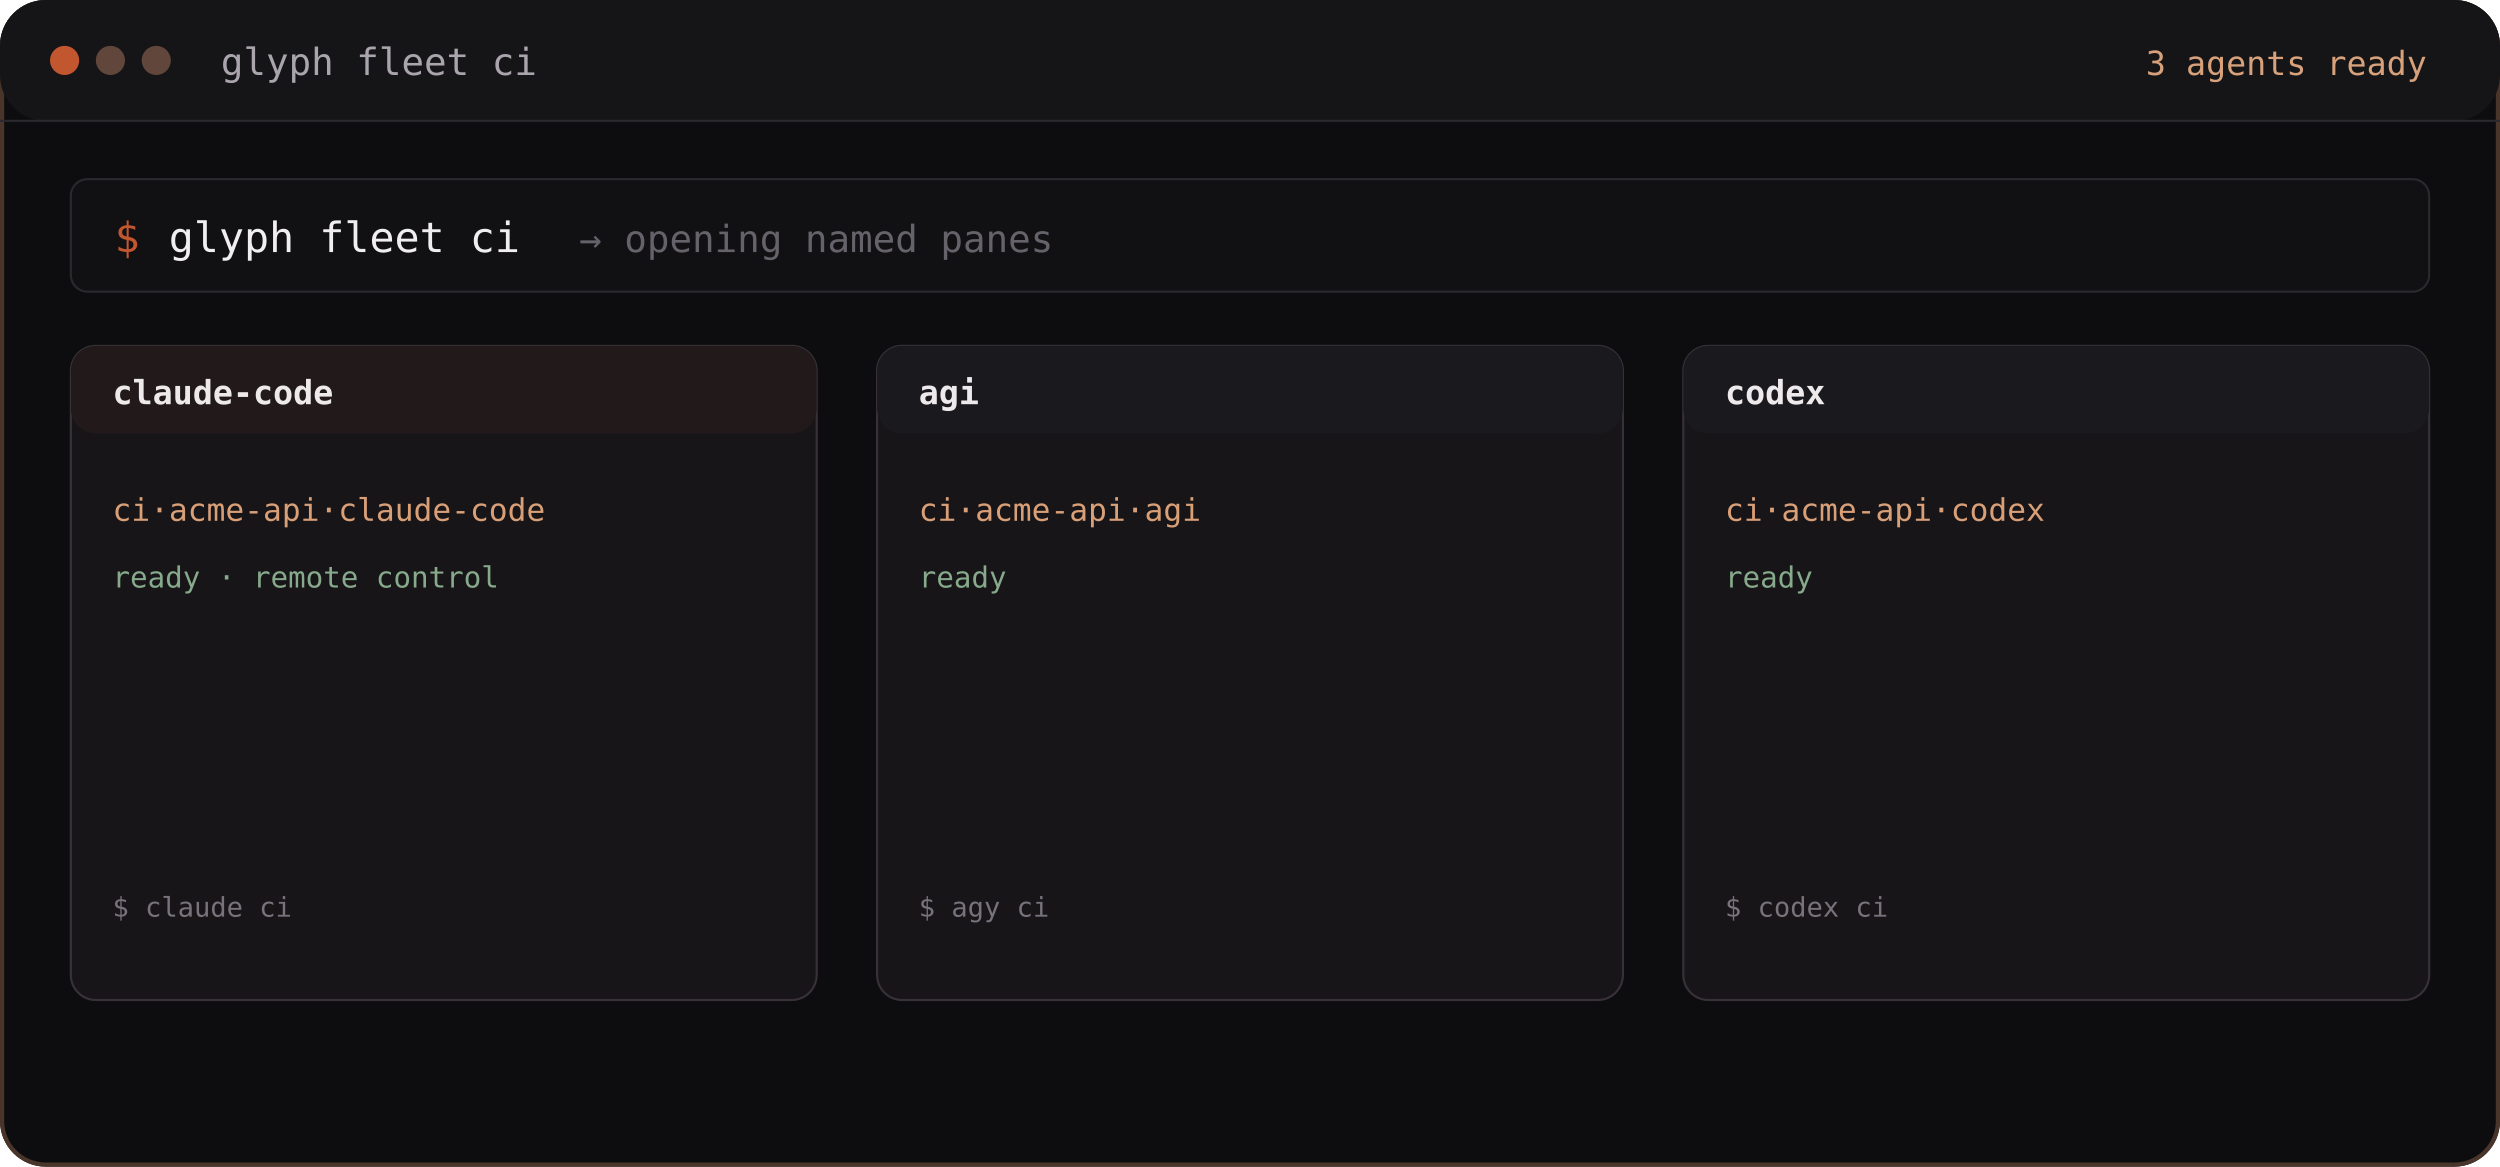
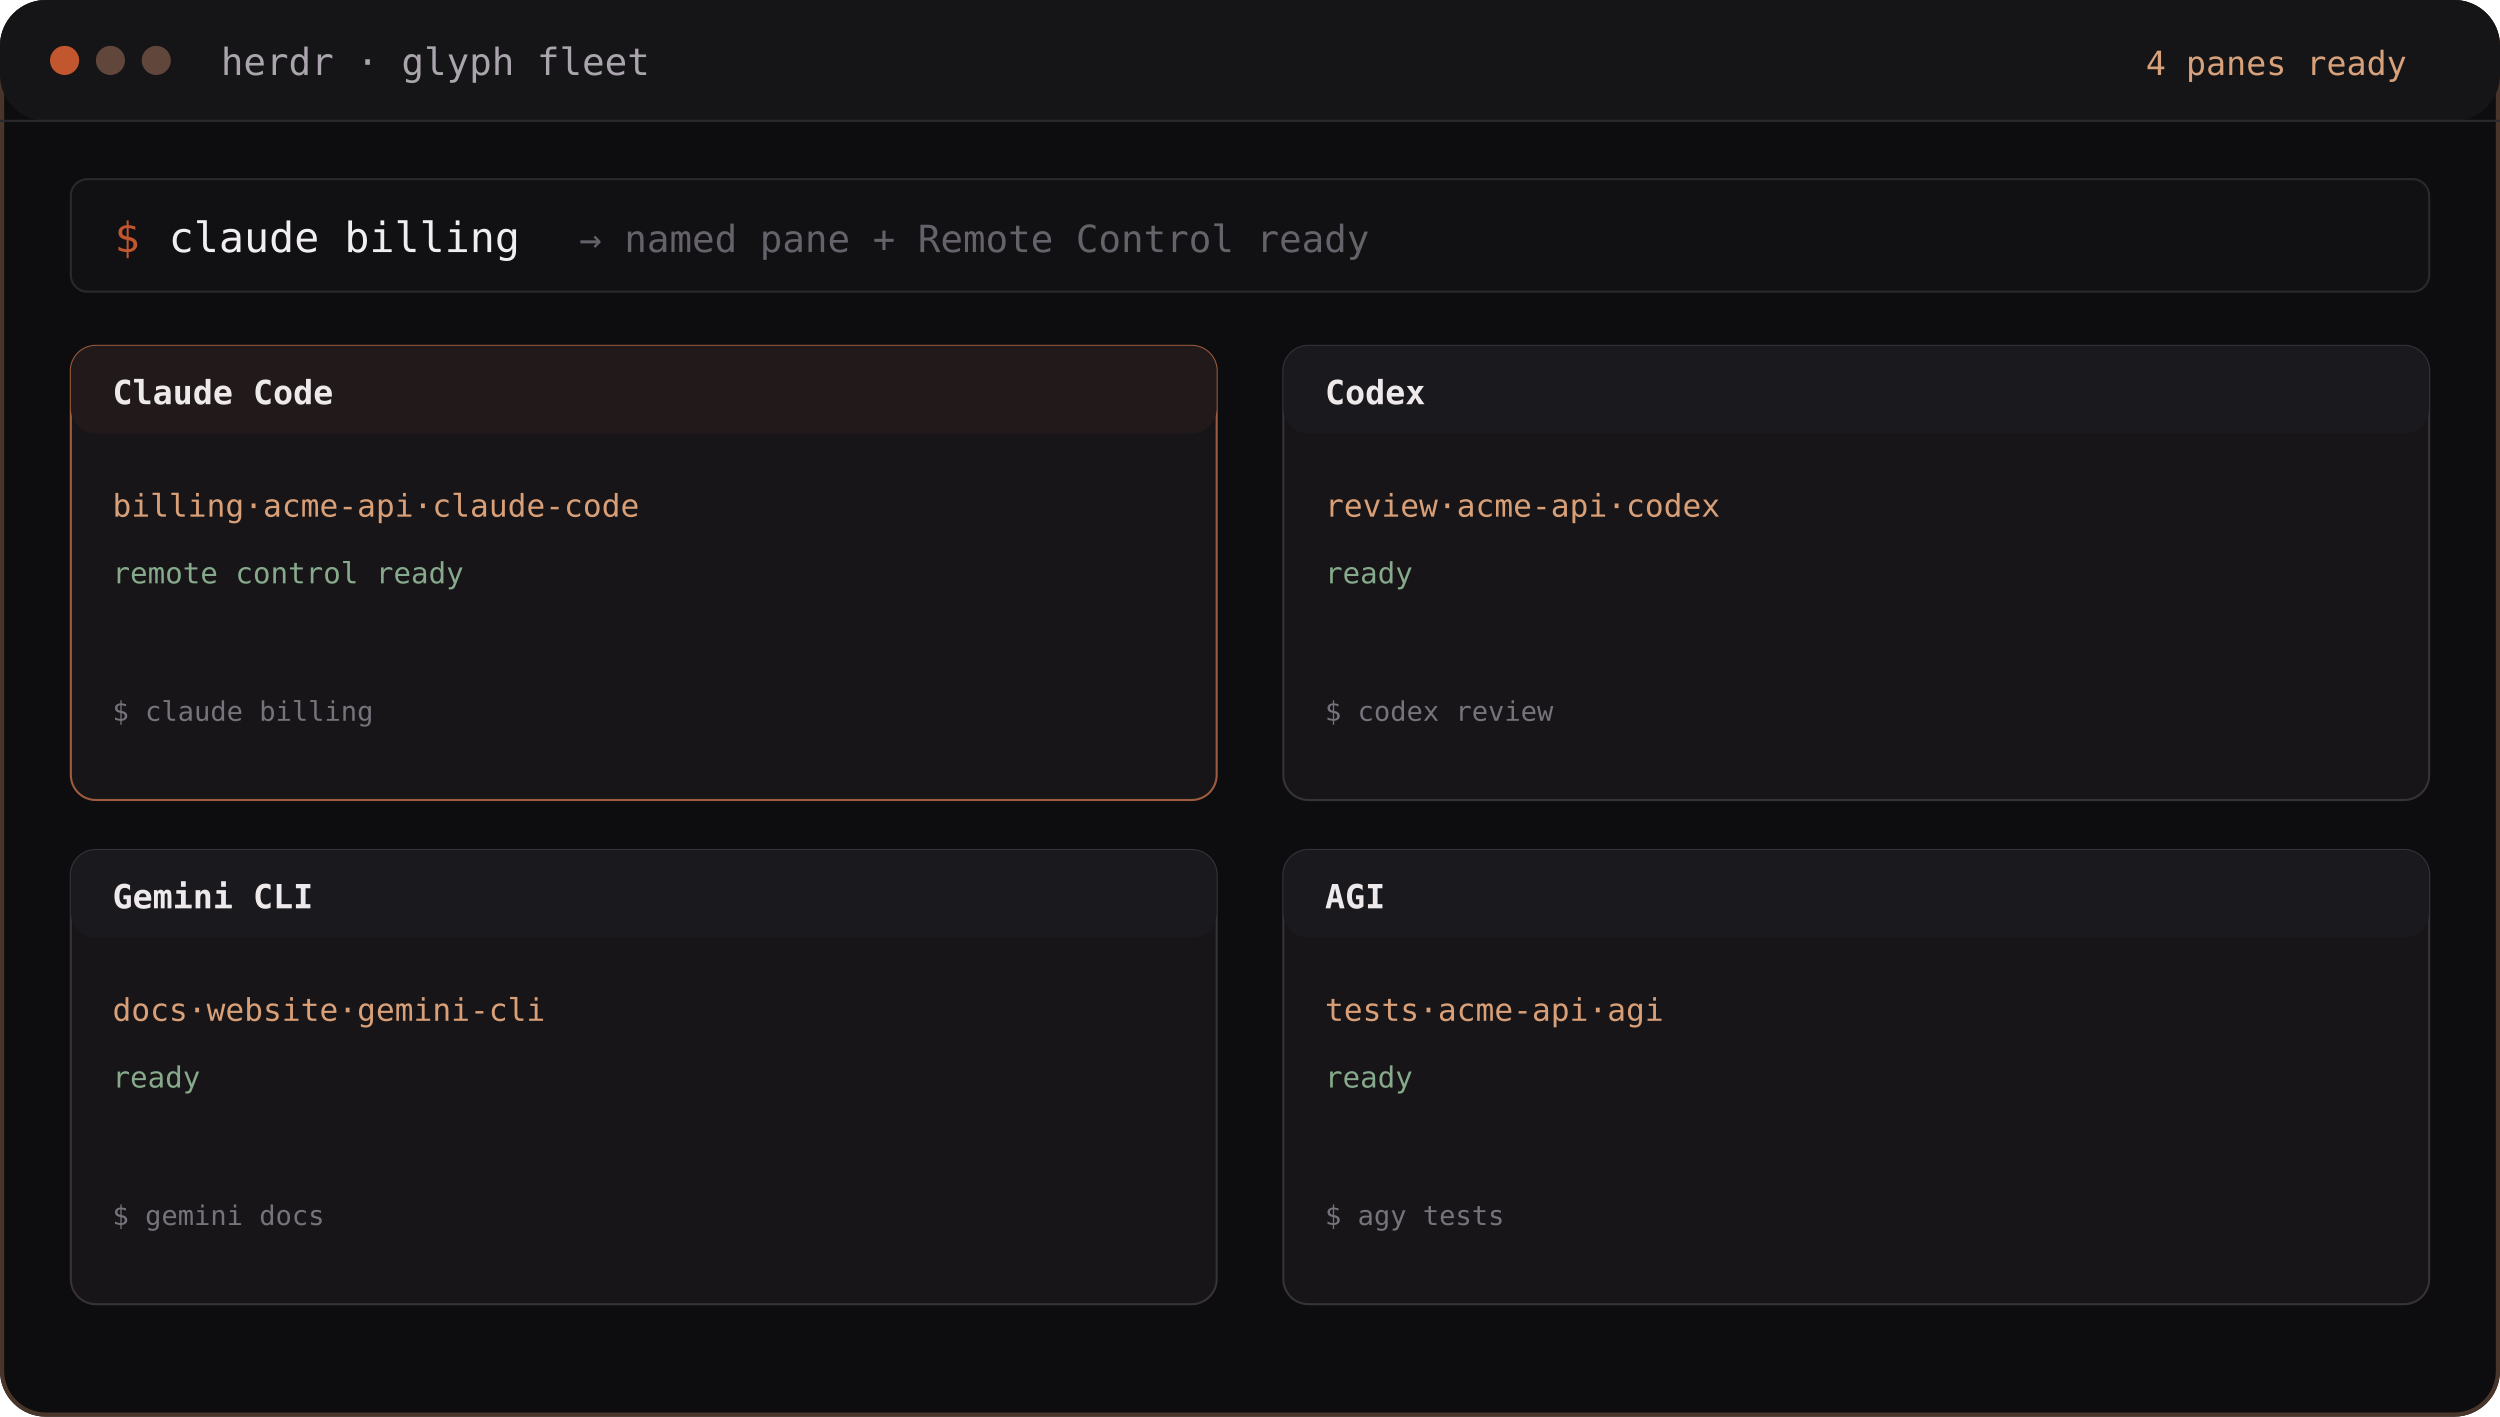
- <svg xmlns="http://www.w3.org/2000/svg" viewBox="0 0 1200 560" role="img" aria-labelledby="title desc">
-   <rect width="1200" height="560" rx="22" fill="#0d0d0f" />
-   <rect x="1" y="1" width="1198" height="558" rx="21" fill="none" stroke="#4a352b" stroke-width="2" />
+ <svg xmlns="http://www.w3.org/2000/svg" viewBox="0 0 1200 680" role="img" aria-labelledby="title desc">
+   <rect width="1200" height="680" rx="22" fill="#0d0d0f" />
+   <rect x="1" y="1" width="1198" height="678" rx="21" fill="none" stroke="#4a352b" stroke-width="2" />
  <rect width="1200" height="58" rx="22" fill="#151416" />
  <path d="M0 58h1200" stroke="#2b292d" />
  <circle cx="31" cy="29" r="7" fill="#c2562f" />
  <circle cx="53" cy="29" r="7" fill="#60463b" />
  <circle cx="75" cy="29" r="7" fill="#60463b" />
-   <text x="106" y="36" fill="#aaa4ad" font-family="Menlo,monospace" font-size="18">glyph fleet ci</text>
-   <text x="1030" y="36" fill="#d7a27b" font-family="Menlo,monospace" font-size="16">3 agents ready</text>
+   <text x="106" y="36" fill="#aaa4ad" font-family="monospace" font-size="18">herdr · glyph fleet</text>
+   <text x="1030" y="36" fill="#d7a27b" font-family="monospace" font-size="16">4 panes ready</text>
  <rect x="34" y="86" width="1132" height="54" rx="8" fill="#111013" stroke="#2b292d" />
-   <text x="55" y="121" fill="#c2562f" font-family="Menlo,monospace" font-size="20">$</text>
-   <text x="81" y="121" fill="#f1eef0" font-family="Menlo,monospace" font-size="20">glyph fleet ci</text>
-   <text x="278" y="121" fill="#66626a" font-family="Menlo,monospace" font-size="18">→ opening named panes</text>
+   <text x="55" y="121" fill="#c2562f" font-family="monospace" font-size="20">$</text>
+   <text x="81" y="121" fill="#f1eef0" font-family="monospace" font-size="20">claude billing</text>
+   <text x="278" y="121" fill="#66626a" font-family="monospace" font-size="18">→ named pane + Remote Control ready</text>
  <g transform="translate(34 166)">
-     <rect width="358" height="314" rx="12" fill="#171518" stroke="#383238" />
-     <rect width="358" height="42" rx="12" fill="#21191a" />
-     <text x="20" y="28" fill="#eee9eb" font-family="Menlo,monospace" font-size="16" font-weight="600">claude-code</text>
-     <text x="20" y="84" fill="#d9a078" font-family="Menlo,monospace" font-size="15">ci·acme-api·claude-code</text>
-     <text x="20" y="116" fill="#86aa8b" font-family="Menlo,monospace" font-size="14">ready · remote control</text>
-     <text x="20" y="274" fill="#77727b" font-family="Menlo,monospace" font-size="13">$ claude ci</text>
+     <rect width="550" height="218" rx="12" fill="#171518" stroke="#9c5c3d" />
+     <rect width="550" height="42" rx="12" fill="#21191a" />
+     <text x="20" y="28" fill="#eee9eb" font-family="monospace" font-size="16" font-weight="600">Claude Code</text>
+     <text x="20" y="82" fill="#d9a078" font-family="monospace" font-size="15">billing·acme-api·claude-code</text>
+     <text x="20" y="114" fill="#86aa8b" font-family="monospace" font-size="14">remote control ready</text>
+     <text x="20" y="180" fill="#77727b" font-family="monospace" font-size="13">$ claude billing</text>
  </g>
-   <g transform="translate(421 166)">
-     <rect width="358" height="314" rx="12" fill="#171518" stroke="#383238" />
-     <rect width="358" height="42" rx="12" fill="#1a191e" />
-     <text x="20" y="28" fill="#eee9eb" font-family="Menlo,monospace" font-size="16" font-weight="600">agi</text>
-     <text x="20" y="84" fill="#d9a078" font-family="Menlo,monospace" font-size="15">ci·acme-api·agi</text>
-     <text x="20" y="116" fill="#86aa8b" font-family="Menlo,monospace" font-size="14">ready</text>
-     <text x="20" y="274" fill="#77727b" font-family="Menlo,monospace" font-size="13">$ agy ci</text>
+   <g transform="translate(616 166)">
+     <rect width="550" height="218" rx="12" fill="#171518" stroke="#383238" />
+     <rect width="550" height="42" rx="12" fill="#1a191e" />
+     <text x="20" y="28" fill="#eee9eb" font-family="monospace" font-size="16" font-weight="600">Codex</text>
+     <text x="20" y="82" fill="#d9a078" font-family="monospace" font-size="15">review·acme-api·codex</text>
+     <text x="20" y="114" fill="#86aa8b" font-family="monospace" font-size="14">ready</text>
+     <text x="20" y="180" fill="#77727b" font-family="monospace" font-size="13">$ codex review</text>
  </g>
-   <g transform="translate(808 166)">
-     <rect width="358" height="314" rx="12" fill="#171518" stroke="#383238" />
-     <rect width="358" height="42" rx="12" fill="#1a191e" />
-     <text x="20" y="28" fill="#eee9eb" font-family="Menlo,monospace" font-size="16" font-weight="600">codex</text>
-     <text x="20" y="84" fill="#d9a078" font-family="Menlo,monospace" font-size="15">ci·acme-api·codex</text>
-     <text x="20" y="116" fill="#86aa8b" font-family="Menlo,monospace" font-size="14">ready</text>
-     <text x="20" y="274" fill="#77727b" font-family="Menlo,monospace" font-size="13">$ codex ci</text>
+   <g transform="translate(34 408)">
+     <rect width="550" height="218" rx="12" fill="#171518" stroke="#383238" />
+     <rect width="550" height="42" rx="12" fill="#1a191e" />
+     <text x="20" y="28" fill="#eee9eb" font-family="monospace" font-size="16" font-weight="600">Gemini CLI</text>
+     <text x="20" y="82" fill="#d9a078" font-family="monospace" font-size="15">docs·website·gemini-cli</text>
+     <text x="20" y="114" fill="#86aa8b" font-family="monospace" font-size="14">ready</text>
+     <text x="20" y="180" fill="#77727b" font-family="monospace" font-size="13">$ gemini docs</text>
+   </g>
+   <g transform="translate(616 408)">
+     <rect width="550" height="218" rx="12" fill="#171518" stroke="#383238" />
+     <rect width="550" height="42" rx="12" fill="#1a191e" />
+     <text x="20" y="28" fill="#eee9eb" font-family="monospace" font-size="16" font-weight="600">AGI</text>
+     <text x="20" y="82" fill="#d9a078" font-family="monospace" font-size="15">tests·acme-api·agi</text>
+     <text x="20" y="114" fill="#86aa8b" font-family="monospace" font-size="14">ready</text>
+     <text x="20" y="180" fill="#77727b" font-family="monospace" font-size="13">$ agy tests</text>
  </g>
</svg>
